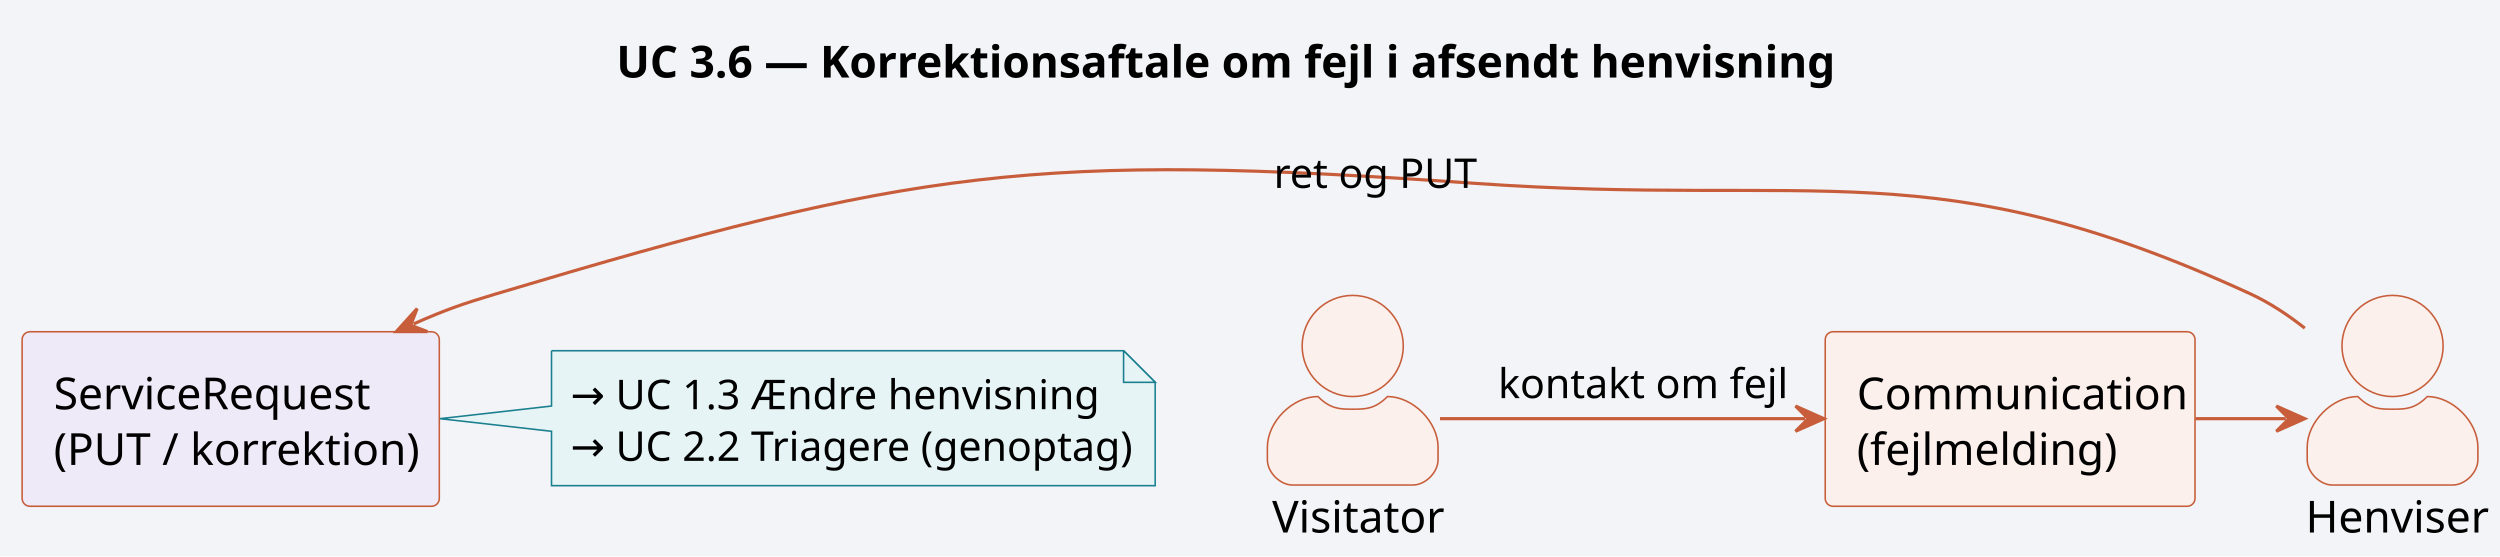
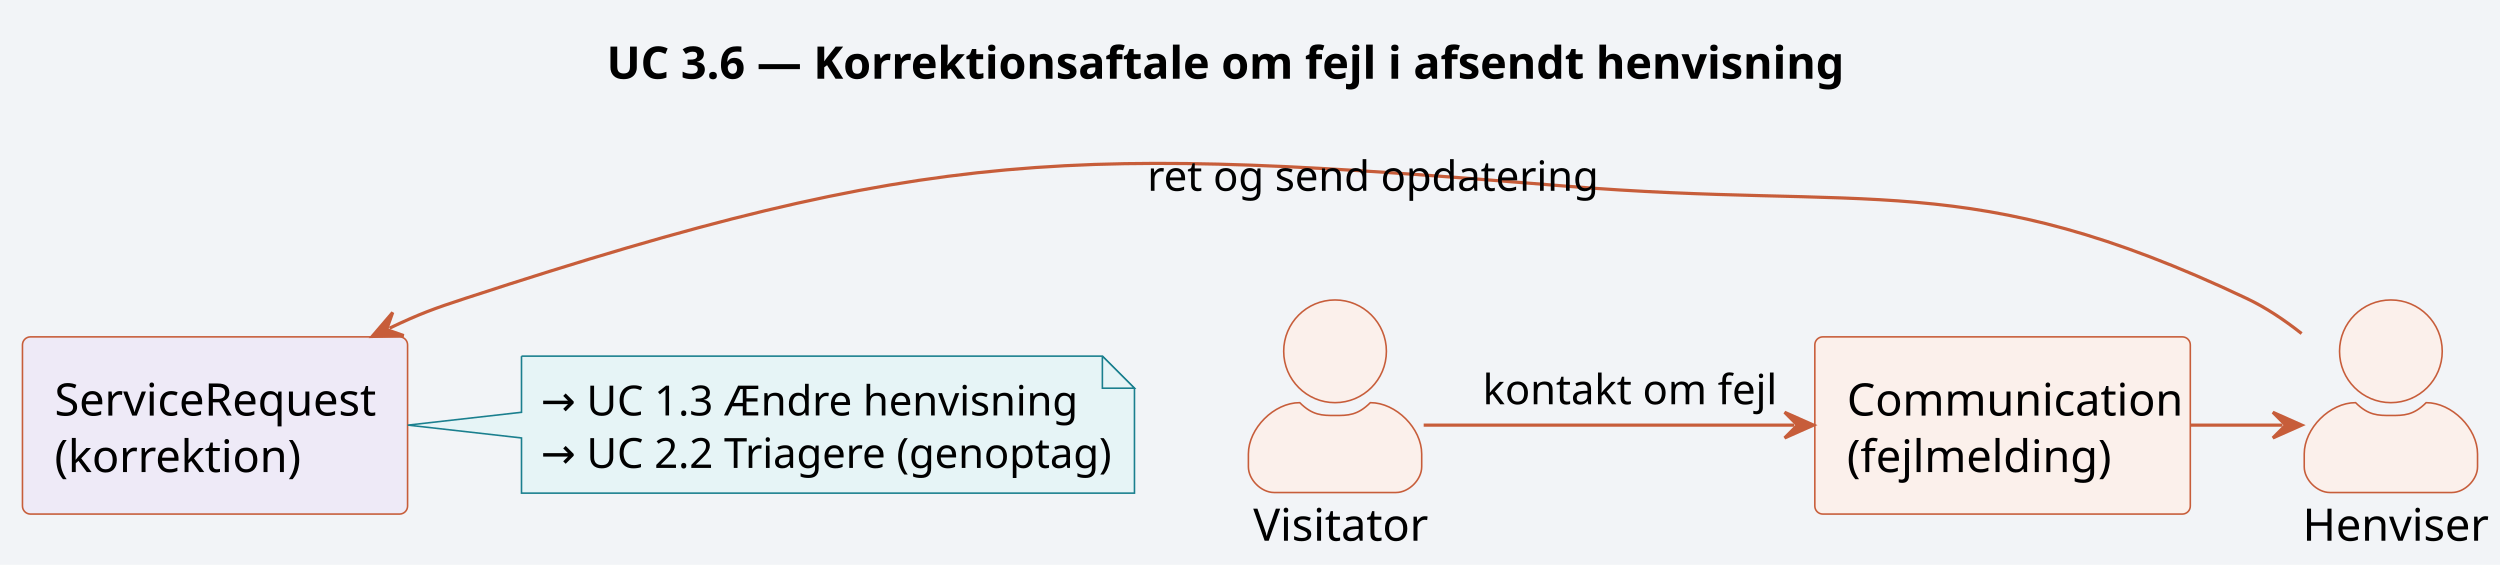
- <svg xmlns="http://www.w3.org/2000/svg" contentStyleType="text/css" height="176px" preserveAspectRatio="none" style="width:791px;height:176px;background:#F2F4F7;" version="1.1" viewBox="0 0 791 176" width="791px" zoomAndPan="magnify">
+ <svg xmlns="http://www.w3.org/2000/svg" contentStyleType="text/css" height="176px" preserveAspectRatio="none" style="width:779px;height:176px;background:#F2F4F7;" version="1.1" viewBox="0 0 779 176" width="779px" zoomAndPan="magnify">
  <defs />
  <g>
-     <rect fill="#F2F4F7" height="176" style="stroke:none;stroke-width:1.0;" width="791" x="0" y="0" />
-     <text fill="#000000" font-family="IBM Plex Sans" font-size="14" font-weight="bold" lengthAdjust="spacing" textLength="387.438" x="195.031" y="24.533">UC 3.6 — Korrektionsaftale om fejl i afsendt henvisning</text>
+     <rect fill="#F2F4F7" height="176" style="stroke:none;stroke-width:1.0;" width="779" x="0" y="0" />
+     <text fill="#000000" font-family="IBM Plex Sans" font-size="14" font-weight="bold" lengthAdjust="spacing" textLength="387.438" x="189.031" y="24.533">UC 3.6 — Korrektionsaftale om fejl i afsendt henvisning</text>
    <g id="elem_Visitator">
-       <ellipse cx="428" cy="109.466" fill="#FBF0EB" rx="16" ry="16" style="stroke:#C75D3A;stroke-width:0.5;" />
-       <path d="M428,129.466 C432,129.466 435,129.466 439,125.466 C447,125.466 455,133.466 455,141.466 L455,145.466 C455,149.466 451,153.466 447,153.466 L409,153.466 C405,153.466 401,149.466 401,145.466 L401,141.466 C401,133.466 409,125.466 417,125.466 C421,129.466 424,129.466 428,129.466 " fill="#FBF0EB" style="stroke:#C75D3A;stroke-width:0.5;" />
-       <text fill="#000000" font-family="IBM Plex Sans" font-size="14" lengthAdjust="spacing" textLength="51" x="402.5" y="168.499">Visitator</text>
+       <ellipse cx="416" cy="109.466" fill="#FBF0EB" rx="16" ry="16" style="stroke:#C75D3A;stroke-width:0.5;" />
+       <path d="M416,129.466 C420,129.466 423,129.466 427,125.466 C435,125.466 443,133.466 443,141.466 L443,145.466 C443,149.466 439,153.466 435,153.466 L397,153.466 C393,153.466 389,149.466 389,145.466 L389,141.466 C389,133.466 397,125.466 405,125.466 C409,129.466 412,129.466 416,129.466 " fill="#FBF0EB" style="stroke:#C75D3A;stroke-width:0.5;" />
+       <text fill="#000000" font-family="IBM Plex Sans" font-size="14" lengthAdjust="spacing" textLength="51" x="390.5" y="168.499">Visitator</text>
    </g>
    <g id="elem_Henviser">
-       <ellipse cx="757" cy="109.466" fill="#FBF0EB" rx="16" ry="16" style="stroke:#C75D3A;stroke-width:0.5;" />
-       <path d="M757,129.466 C761,129.466 764,129.466 768,125.466 C776,125.466 784,133.466 784,141.466 L784,145.466 C784,149.466 780,153.466 776,153.466 L738,153.466 C734,153.466 730,149.466 730,145.466 L730,141.466 C730,133.466 738,125.466 746,125.466 C750,129.466 753,129.466 757,129.466 " fill="#FBF0EB" style="stroke:#C75D3A;stroke-width:0.5;" />
-       <text fill="#000000" font-family="IBM Plex Sans" font-size="14" lengthAdjust="spacing" textLength="55" x="729.5" y="168.499">Henviser</text>
+       <ellipse cx="745" cy="109.466" fill="#FBF0EB" rx="16" ry="16" style="stroke:#C75D3A;stroke-width:0.5;" />
+       <path d="M745,129.466 C749,129.466 752,129.466 756,125.466 C764,125.466 772,133.466 772,141.466 L772,145.466 C772,149.466 768,153.466 764,153.466 L726,153.466 C722,153.466 718,149.466 718,145.466 L718,141.466 C718,133.466 726,125.466 734,125.466 C738,129.466 741,129.466 745,129.466 " fill="#FBF0EB" style="stroke:#C75D3A;stroke-width:0.5;" />
+       <text fill="#000000" font-family="IBM Plex Sans" font-size="14" lengthAdjust="spacing" textLength="55" x="717.5" y="168.499">Henviser</text>
    </g>
    <g id="elem_C">
-       <rect fill="#FBF0EB" height="55.219" rx="2.5" ry="2.5" style="stroke:#C75D3A;stroke-width:0.5;" width="117" x="577.5" y="104.966" />
-       <text fill="#000000" font-family="IBM Plex Sans" font-size="14" lengthAdjust="spacing" textLength="97" x="587.5" y="129.499">Communication</text>
-       <text fill="#000000" font-family="IBM Plex Sans" font-size="14" lengthAdjust="spacing" textLength="77" x="587.5" y="147.108">(fejlmelding)</text>
+       <rect fill="#FBF0EB" height="55.219" rx="2.5" ry="2.5" style="stroke:#C75D3A;stroke-width:0.5;" width="117" x="565.5" y="104.966" />
+       <text fill="#000000" font-family="IBM Plex Sans" font-size="14" lengthAdjust="spacing" textLength="97" x="575.5" y="129.499">Communication</text>
+       <text fill="#000000" font-family="IBM Plex Sans" font-size="14" lengthAdjust="spacing" textLength="77" x="575.5" y="147.108">(fejlmelding)</text>
    </g>
    <g id="elem_SR">
-       <rect fill="#EEEAF7" height="55.219" rx="2.5" ry="2.5" style="stroke:#C75D3A;stroke-width:0.5;" width="132" x="7" y="104.966" />
+       <rect fill="#EEEAF7" height="55.219" rx="2.5" ry="2.5" style="stroke:#C75D3A;stroke-width:0.5;" width="120" x="7" y="104.966" />
      <text fill="#000000" font-family="IBM Plex Sans" font-size="14" lengthAdjust="spacing" textLength="100" x="17" y="129.499">ServiceRequest</text>
-       <text fill="#000000" font-family="IBM Plex Sans" font-size="14" lengthAdjust="spacing" textLength="112" x="17" y="147.108">(PUT / korrektion)</text>
+       <text fill="#000000" font-family="IBM Plex Sans" font-size="14" lengthAdjust="spacing" textLength="73" x="17" y="147.108">(korrektion)</text>
    </g>
    <g id="elem_GMN10">
-       <path d="M174.5,110.966 L174.5,128.466 L139.18,132.466 L174.5,136.466 L174.5,153.669 A0,0 0 0 0 174.5,153.669 L365.5,153.669 A0,0 0 0 0 365.5,153.669 L365.5,120.966 L355.5,110.966 L174.5,110.966 A0,0 0 0 0 174.5,110.966 " fill="#E6F4F6" style="stroke:#1A7F8E;stroke-width:0.5;" />
-       <path d="M355.5,110.966 L355.5,120.966 L365.5,120.966 L355.5,110.966 " fill="#E6F4F6" style="stroke:#1A7F8E;stroke-width:0.5;" />
-       <text fill="#000000" font-family="IBM Plex Sans" font-size="13" lengthAdjust="spacing" textLength="161" x="180.5" y="129.461">→ UC 1.3 Ændre henvisning</text>
-       <text fill="#000000" font-family="IBM Plex Sans" font-size="13" lengthAdjust="spacing" textLength="170" x="180.5" y="145.812">→ UC 2.2 Triagere (genoptag)</text>
+       <path d="M162.5,110.966 L162.5,128.466 L127.06,132.466 L162.5,136.466 L162.5,153.669 A0,0 0 0 0 162.5,153.669 L353.5,153.669 A0,0 0 0 0 353.5,153.669 L353.5,120.966 L343.5,110.966 L162.5,110.966 A0,0 0 0 0 162.5,110.966 " fill="#E6F4F6" style="stroke:#1A7F8E;stroke-width:0.5;" />
+       <path d="M343.5,110.966 L343.5,120.966 L353.5,120.966 L343.5,110.966 " fill="#E6F4F6" style="stroke:#1A7F8E;stroke-width:0.5;" />
+       <text fill="#000000" font-family="IBM Plex Sans" font-size="13" lengthAdjust="spacing" textLength="161" x="168.5" y="129.461">→ UC 1.3 Ændre henvisning</text>
+       <text fill="#000000" font-family="IBM Plex Sans" font-size="13" lengthAdjust="spacing" textLength="170" x="168.5" y="145.812">→ UC 2.2 Triagere (genoptag)</text>
    </g>
    <g id="link_Visitator_C">
-       <path d="M455.62,132.466 C486.45,132.466 531.24,132.466 571.09,132.466 " fill="none" id="Visitator-to-C" style="stroke:#C75D3A;stroke-width:1.0;" />
-       <polygon fill="#C75D3A" points="577.09,132.466,568.09,128.466,572.09,132.466,568.09,136.466,577.09,132.466" style="stroke:#C75D3A;stroke-width:1.0;" />
-       <text fill="#000000" font-family="IBM Plex Sans" font-size="13" lengthAdjust="spacing" textLength="85" x="474" y="125.961">kontakt om fejl</text>
+       <path d="M443.62,132.466 C474.45,132.466 519.24,132.466 559.09,132.466 " fill="none" id="Visitator-to-C" style="stroke:#C75D3A;stroke-width:1.0;" />
+       <polygon fill="#C75D3A" points="565.09,132.466,556.09,128.466,560.09,132.466,556.09,136.466,565.09,132.466" style="stroke:#C75D3A;stroke-width:1.0;" />
+       <text fill="#000000" font-family="IBM Plex Sans" font-size="13" lengthAdjust="spacing" textLength="85" x="462" y="125.961">kontakt om fejl</text>
    </g>
    <g id="link_C_Henviser">
-       <path d="M694.61,132.466 C706.15,132.466 711.68,132.466 723.22,132.466 " fill="none" id="C-to-Henviser" style="stroke:#C75D3A;stroke-width:1.0;" />
-       <polygon fill="#C75D3A" points="729.22,132.466,720.22,128.466,724.22,132.466,720.22,136.466,729.22,132.466" style="stroke:#C75D3A;stroke-width:1.0;" />
+       <path d="M682.61,132.466 C694.15,132.466 699.68,132.466 711.22,132.466 " fill="none" id="C-to-Henviser" style="stroke:#C75D3A;stroke-width:1.0;" />
+       <polygon fill="#C75D3A" points="717.22,132.466,708.22,128.466,712.22,132.466,708.22,136.466,717.22,132.466" style="stroke:#C75D3A;stroke-width:1.0;" />
    </g>
    <g id="link_SR_Henviser">
-       <path d="M130.864,102.491 C141.134,97.931 146.5,96.106 157,92.966 C289.41,53.346 328.13,48.206 466,57.966 C576.16,65.766 611.66,46.846 712,92.966 C718.04,95.746 723.88,99.606 729.23,103.826 " fill="none" id="SR-backto-Henviser" style="stroke:#C75D3A;stroke-width:1.0;" />
-       <polygon fill="#C75D3A" points="125.38,104.926,135.229,104.929,129.95,102.897,131.982,97.618,125.38,104.926" style="stroke:#C75D3A;stroke-width:1.0;" />
-       <text fill="#000000" font-family="IBM Plex Sans" font-size="13" lengthAdjust="spacing" textLength="62" x="403" y="59.461">ret og PUT</text>
+       <path d="M121.377,102.256 C130.807,97.766 135.33,96.126 145,92.966 C290.42,45.356 334.99,45.486 487.5,57.966 C582.9,65.766 613.47,52.036 700,92.966 C706.01,95.806 711.83,99.706 717.18,103.936 " fill="none" id="SR-backto-Henviser" style="stroke:#C75D3A;stroke-width:1.0;" />
+       <polygon fill="#C75D3A" points="115.96,104.836,125.805,104.578,120.474,102.686,122.366,97.355,115.96,104.836" style="stroke:#C75D3A;stroke-width:1.0;" />
+       <text fill="#000000" font-family="IBM Plex Sans" font-size="13" lengthAdjust="spacing" textLength="129" x="357.5" y="59.461">ret og send opdatering</text>
    </g>
  </g>
</svg>
